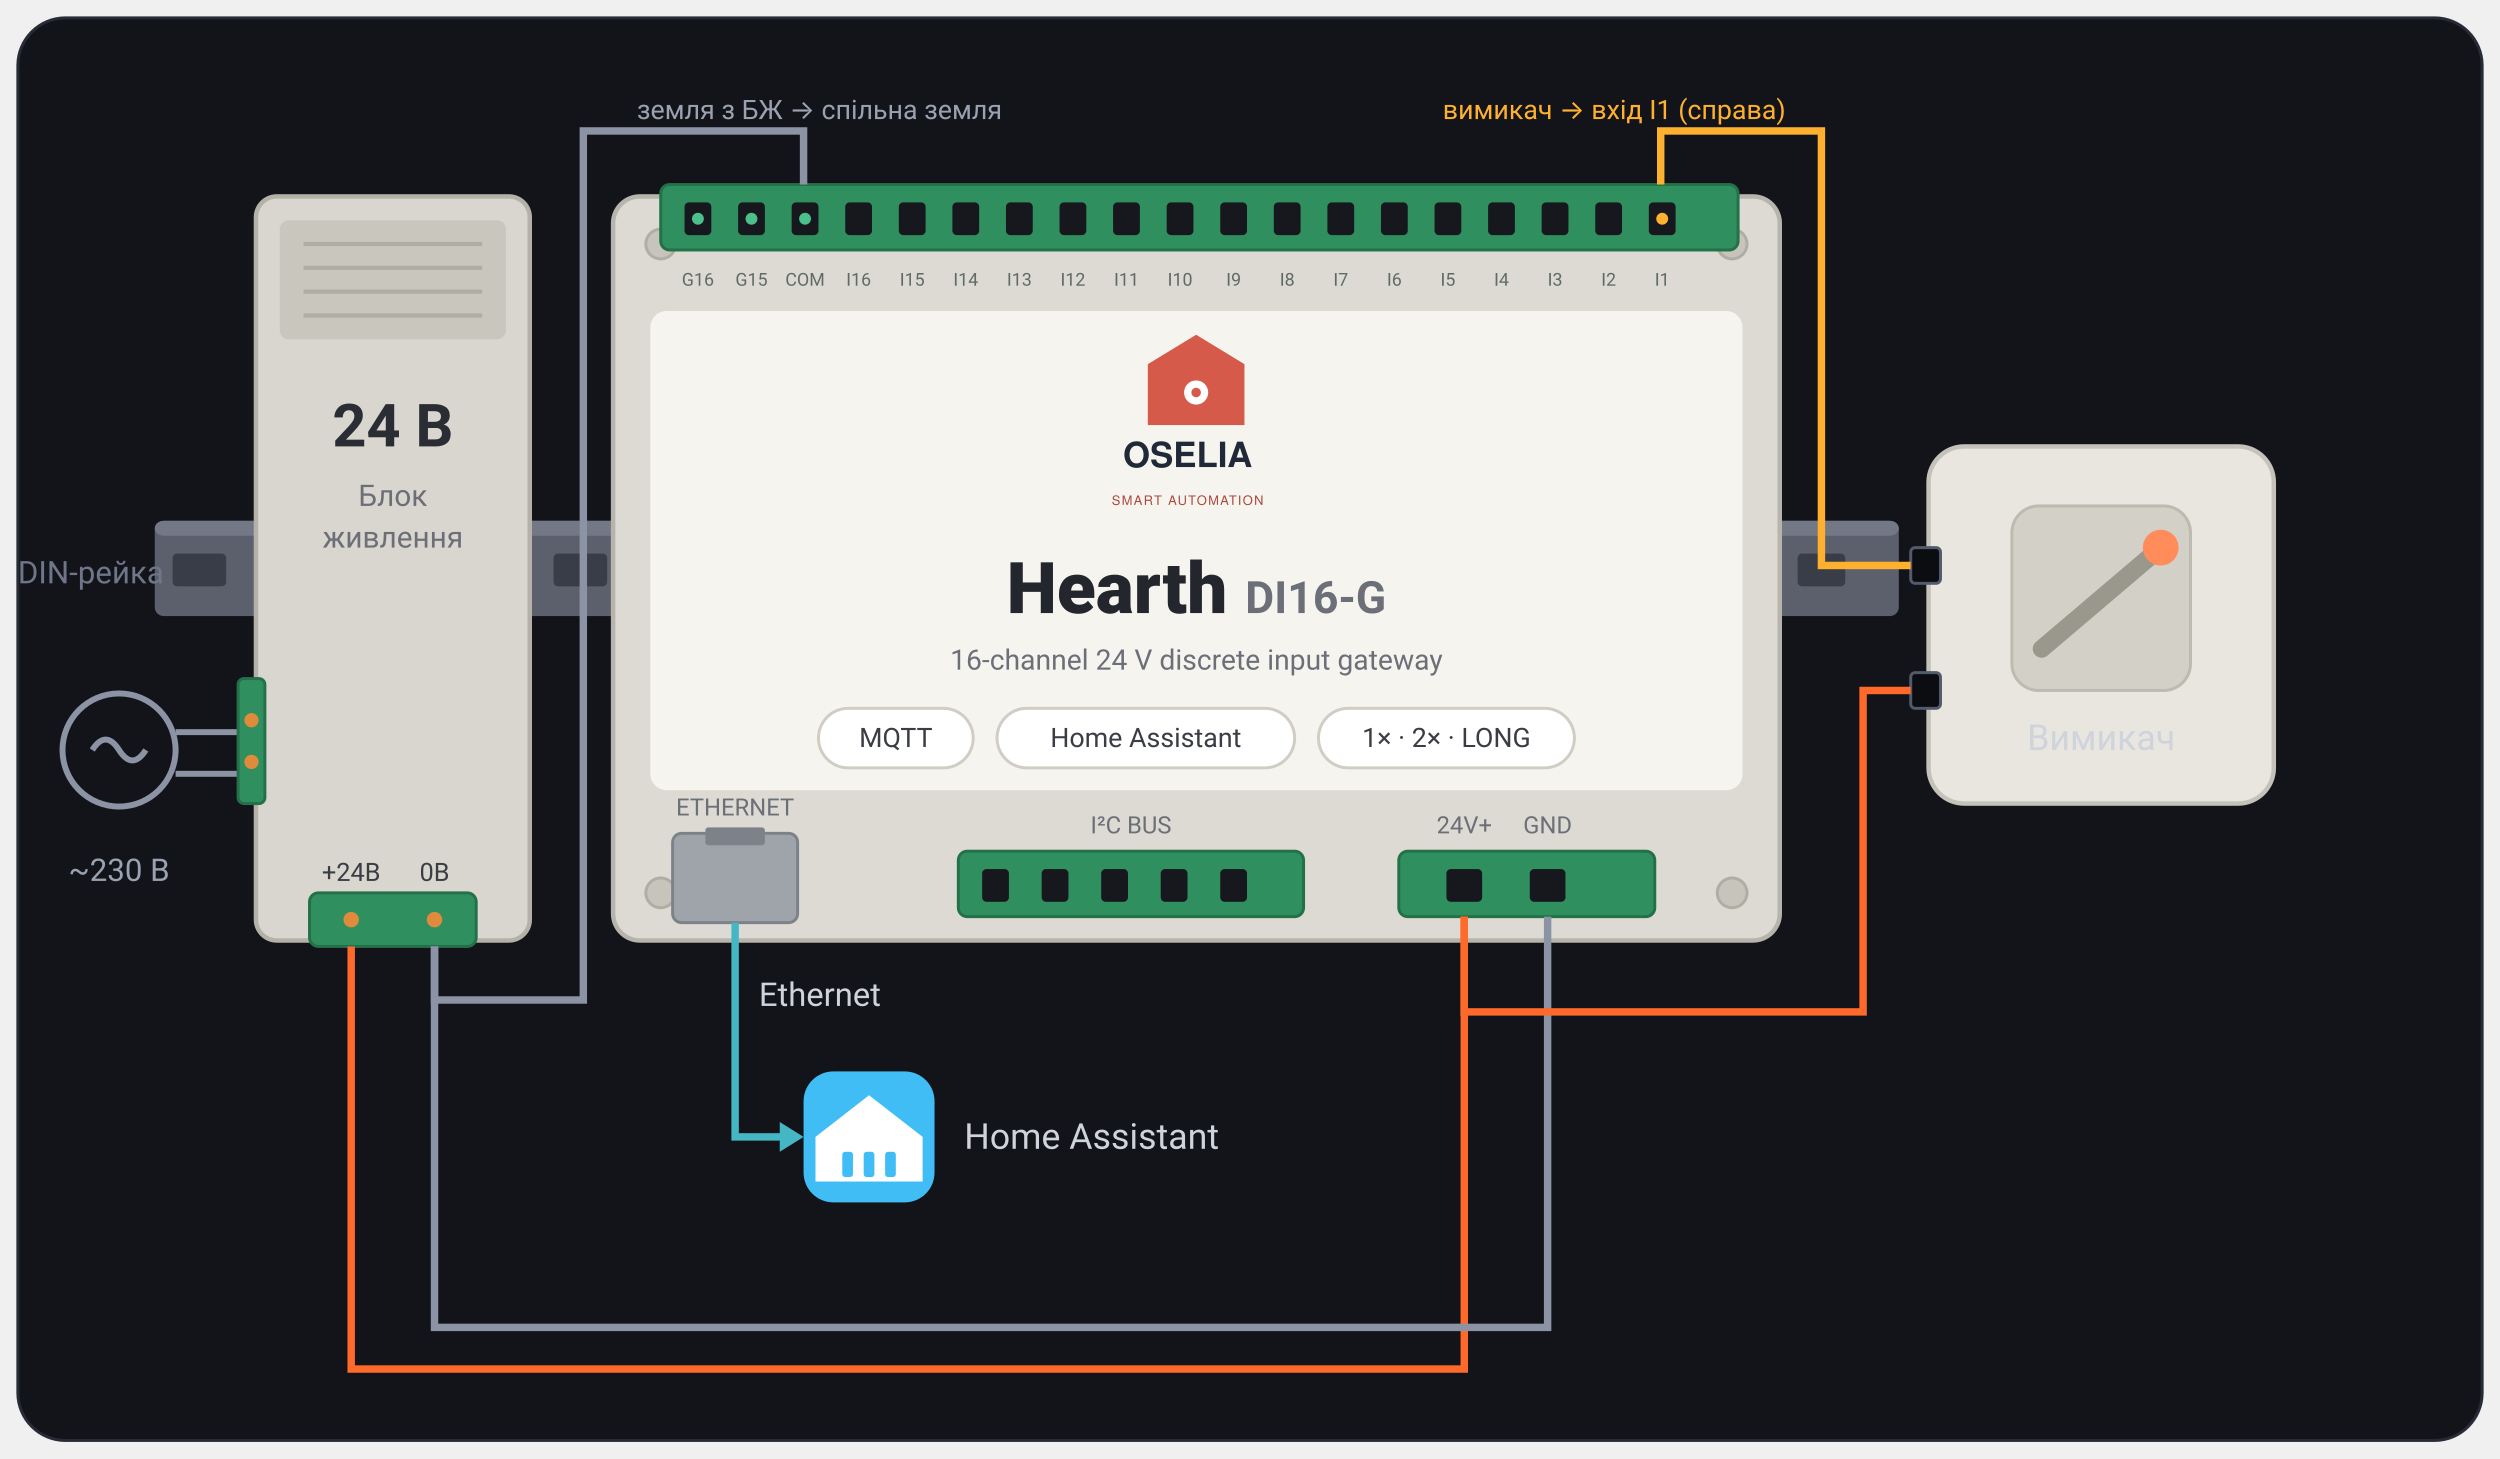
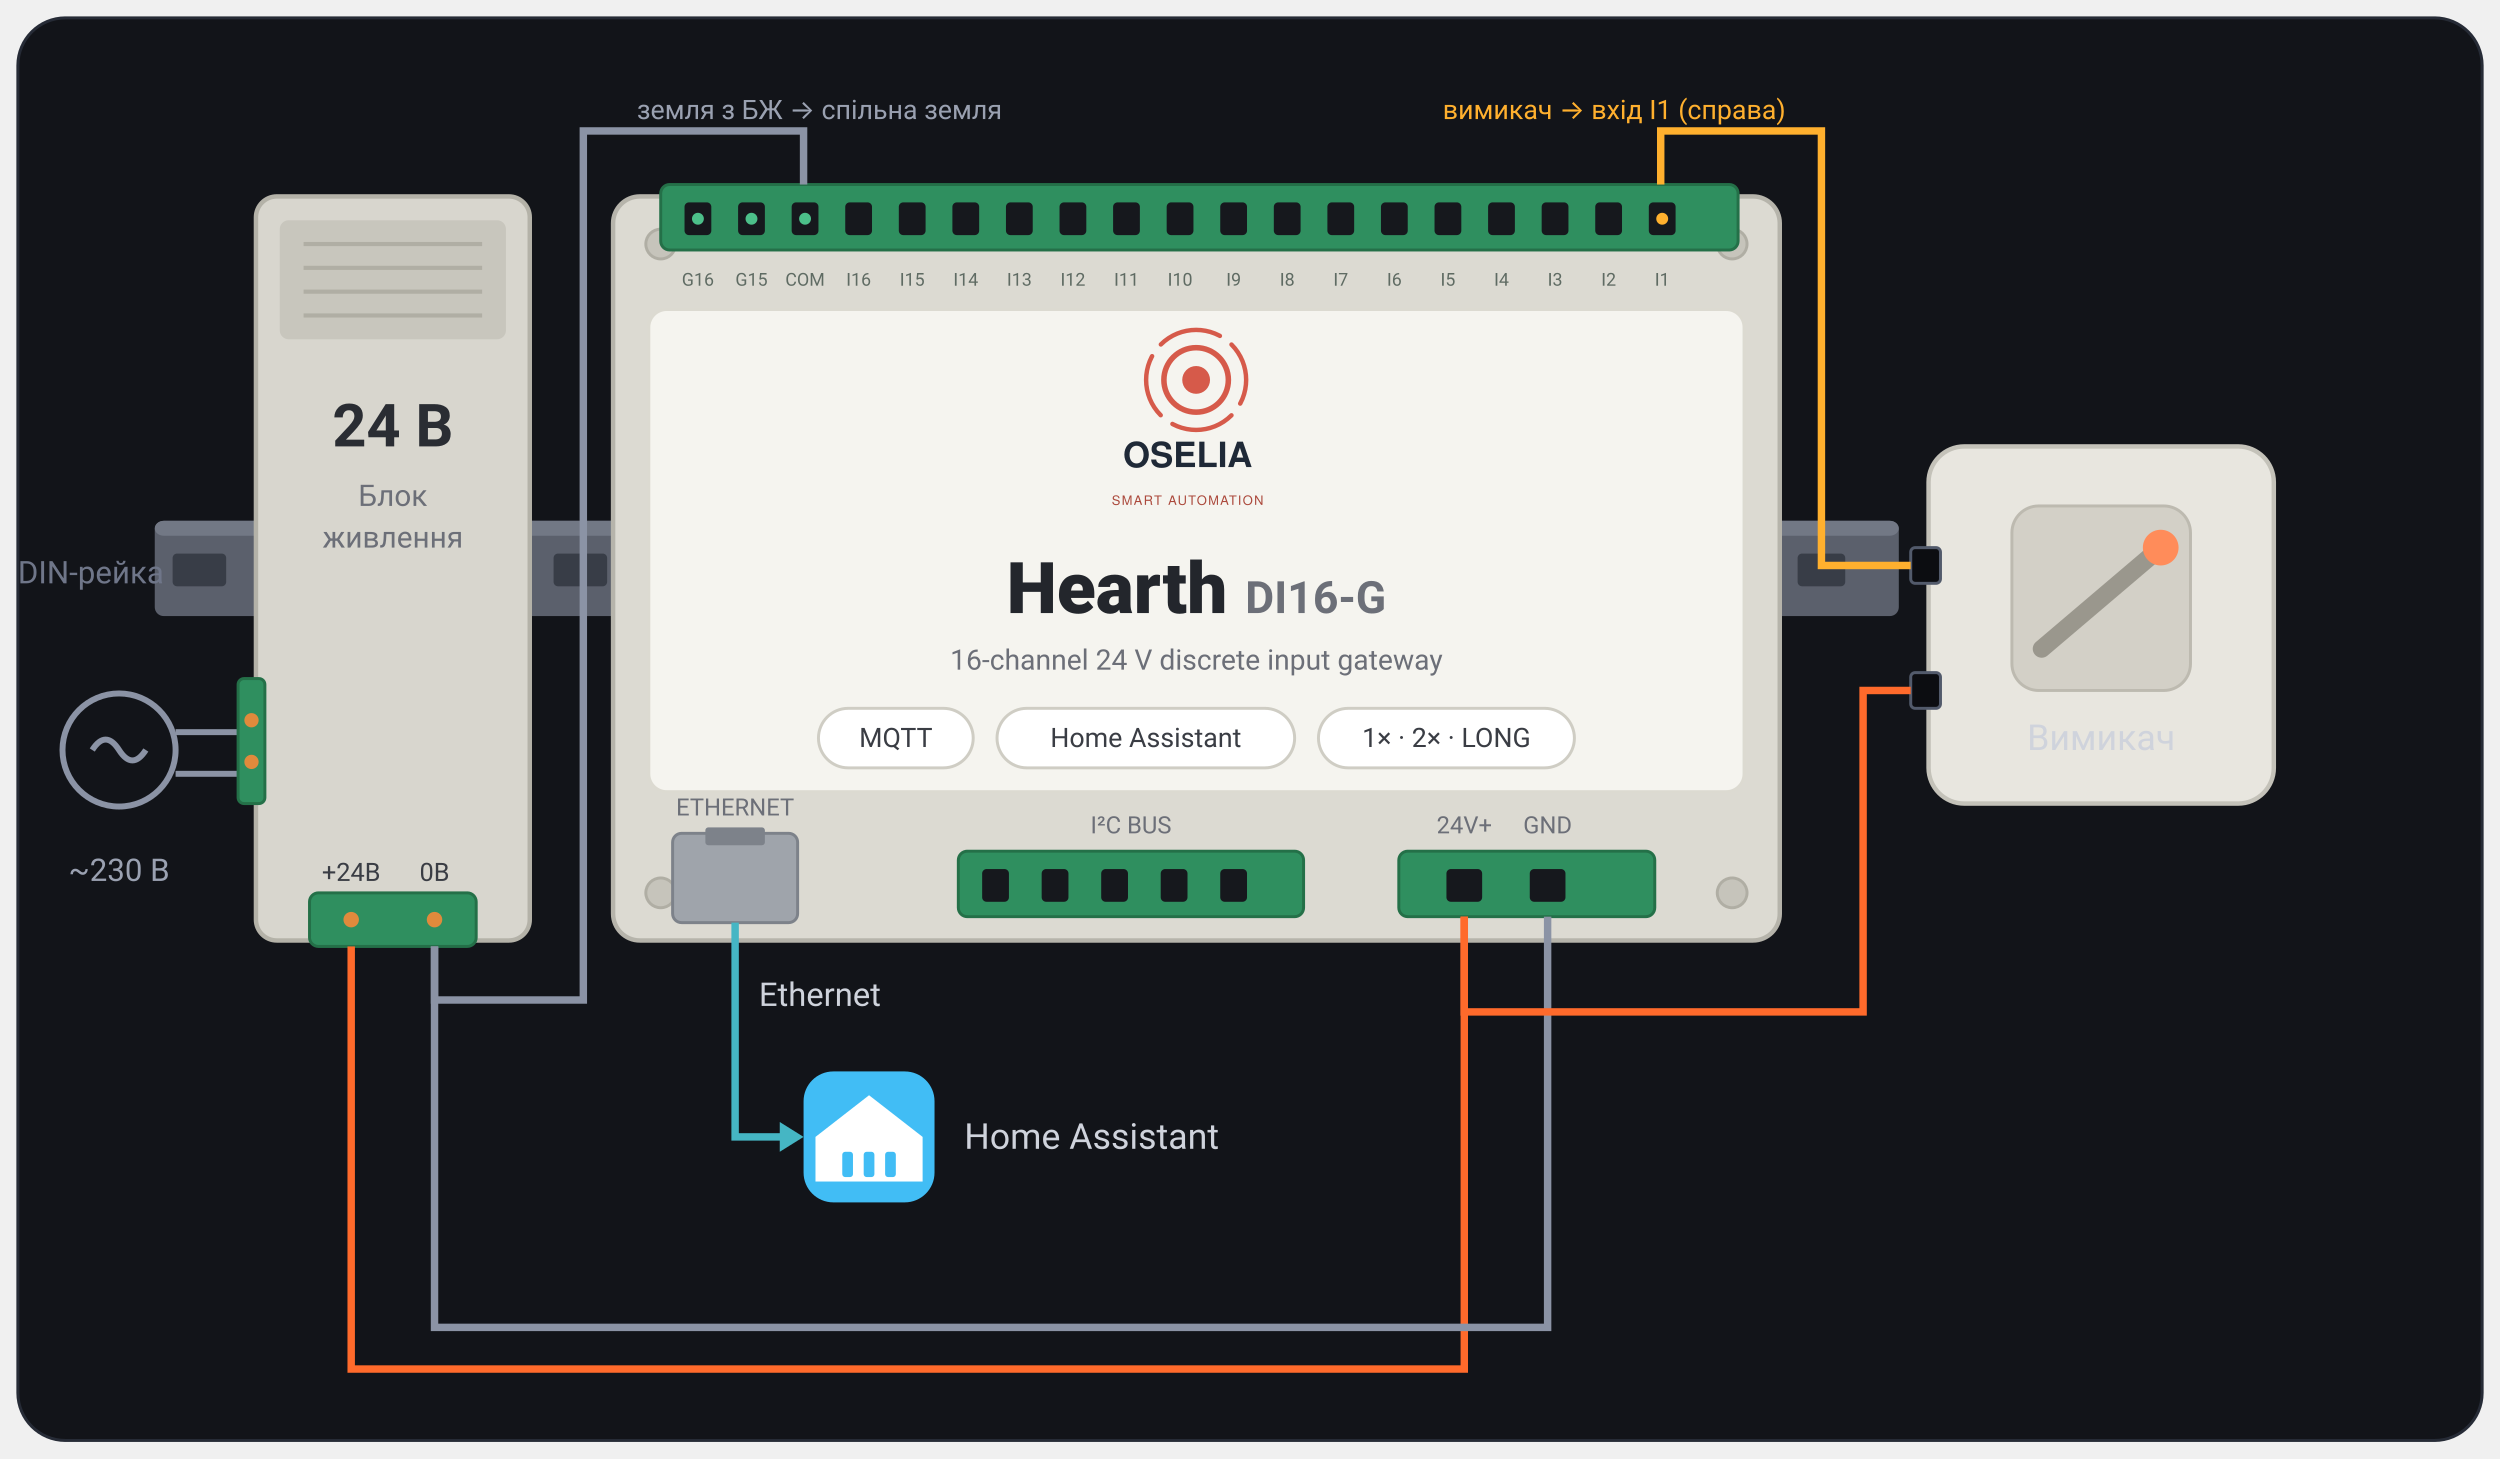
<svg xmlns="http://www.w3.org/2000/svg" viewBox="0 0 840 490" role="img" aria-label="Блок живлення 24 В, шлюз OSELIA Hearth DI16-G і вимикач на DIN-рейці, під'єднані до Home Assistant" font-family="ui-sans-serif, system-ui, -apple-system, Segoe UI, Roboto, sans-serif">
  <rect x="6" y="6" width="828" height="478" rx="16" fill="#121419" stroke="#262b36" />
  <g>
    <rect x="52" y="175" width="586" height="32" rx="3" fill="#5b606c" />
    <rect x="52" y="175" width="586" height="5" rx="3" fill="#727885" />
    <g fill="#383d47">
      <rect x="58" y="186" width="18" height="11" rx="1.5" />
      <rect x="186" y="186" width="18" height="11" rx="1.5" />
      <rect x="604" y="186" width="16" height="11" rx="1.5" />
    </g>
    <text x="6" y="196" font-size="10.5" fill="#6f7689">DIN-рейка</text>
  </g>
  <g>
    <circle cx="40" cy="252" r="19" fill="none" stroke="#8b93a5" stroke-width="2" />
    <path d="M31 252 q4.5 -7 9 0 t9 0" fill="none" stroke="#8b93a5" stroke-width="2" />
    <text x="40" y="296" font-size="10.5" fill="#9aa1b1" text-anchor="middle">~230 В</text>
    <path d="M59 246 H82" stroke="#8b93a5" stroke-width="2" />
    <path d="M59 260 H82" stroke="#8b93a5" stroke-width="2" />
  </g>
  <g>
    <rect x="86" y="66" width="92" height="250" rx="7" fill="#d8d6ce" stroke="#b4b2a8" stroke-width="1.5" />
    <rect x="94" y="74" width="76" height="40" rx="3" fill="#c8c6bd" />
    <g stroke="#b0aea4" stroke-width="1.4">
      <path d="M102 82 H162" />
      <path d="M102 90 H162" />
      <path d="M102 98 H162" />
      <path d="M102 106 H162" />
    </g>
    <text x="132" y="150" font-size="20" font-weight="700" fill="#2a2d33" text-anchor="middle">24 В</text>
    <text x="132" y="170" font-size="10" fill="#6c6f78" text-anchor="middle">Блок</text>
    <text x="132" y="184" font-size="10" fill="#6c6f78" text-anchor="middle">живлення</text>
    <rect x="80" y="228" width="9" height="42" rx="2" fill="#2f8f5f" stroke="#247048" />
    <circle cx="84.5" cy="242" r="2.4" fill="#e08a3c" />
    <circle cx="84.5" cy="256" r="2.4" fill="#e08a3c" />
    <rect x="104" y="300" width="56" height="18" rx="3" fill="#2f8f5f" stroke="#247048" />
    <circle cx="118" cy="309" r="2.6" fill="#e08a3c" />
    <circle cx="146" cy="309" r="2.6" fill="#e08a3c" />
    <text x="118" y="296" font-size="8.5" fill="#3a3d44" text-anchor="middle">+24В</text>
    <text x="146" y="296" font-size="8.5" fill="#3a3d44" text-anchor="middle">0В</text>
  </g>
  <g>
    <rect x="206" y="66" width="392" height="250" rx="9" fill="#dcdad2" stroke="#b6b4ab" stroke-width="1.5" />
    <g fill="#c6c4bb" stroke="#b0aea4">
      <circle cx="222" cy="82" r="5" />
      <circle cx="582" cy="82" r="5" />
      <circle cx="222" cy="300" r="5" />
      <circle cx="582" cy="300" r="5" />
    </g>
    <rect x="222" y="62" width="362" height="22" rx="3" fill="#2f8f5f" stroke="#247048" />
    <g fill="#16181d">
      <rect x="230" y="68" width="9" height="11" rx="1.5" />
      <rect x="248" y="68" width="9" height="11" rx="1.5" />
      <rect x="266" y="68" width="9" height="11" rx="1.5" />
      <rect x="284" y="68" width="9" height="11" rx="1.5" />
      <rect x="302" y="68" width="9" height="11" rx="1.5" />
      <rect x="320" y="68" width="9" height="11" rx="1.5" />
      <rect x="338" y="68" width="9" height="11" rx="1.5" />
      <rect x="356" y="68" width="9" height="11" rx="1.5" />
      <rect x="374" y="68" width="9" height="11" rx="1.5" />
      <rect x="392" y="68" width="9" height="11" rx="1.5" />
      <rect x="410" y="68" width="9" height="11" rx="1.5" />
      <rect x="428" y="68" width="9" height="11" rx="1.5" />
      <rect x="446" y="68" width="9" height="11" rx="1.5" />
      <rect x="464" y="68" width="9" height="11" rx="1.5" />
      <rect x="482" y="68" width="9" height="11" rx="1.5" />
      <rect x="500" y="68" width="9" height="11" rx="1.5" />
      <rect x="518" y="68" width="9" height="11" rx="1.5" />
      <rect x="536" y="68" width="9" height="11" rx="1.5" />
      <rect x="554" y="68" width="9" height="11" rx="1.5" />
    </g>
    <g fill="#4cc08a">
      <circle cx="234.5" cy="73.5" r="2" />
      <circle cx="252.5" cy="73.5" r="2" />
      <circle cx="270.5" cy="73.5" r="2" />
    </g>
    <circle cx="558.5" cy="73.5" r="2" fill="#ffb02e" />
    <g font-size="6" fill="#5f6b63" text-anchor="middle">
      <text x="234.5" y="96">G16</text>
      <text x="252.5" y="96">G15</text>
      <text x="270.5" y="96">COM</text>
      <text x="288.5" y="96">I16</text>
      <text x="306.5" y="96">I15</text>
      <text x="324.5" y="96">I14</text>
      <text x="342.5" y="96">I13</text>
      <text x="360.5" y="96">I12</text>
      <text x="378.5" y="96">I11</text>
      <text x="396.5" y="96">I10</text>
      <text x="414.5" y="96">I9</text>
      <text x="432.5" y="96">I8</text>
      <text x="450.5" y="96">I7</text>
      <text x="468.5" y="96">I6</text>
      <text x="486.5" y="96">I5</text>
      <text x="504.5" y="96">I4</text>
      <text x="522.5" y="96">I3</text>
      <text x="540.5" y="96">I2</text>
      <text x="558.5" y="96">I1</text>
    </g>
    <rect x="218" y="104" width="368" height="162" rx="6" fill="#f5f4ef" stroke="#dcdad1" />
    <svg x="342" y="110" width="120" height="61" viewBox="0 53 92 49" preserveAspectRatio="xMidYMid meet">
      <g transform="matrix(1 0 0 -1 0 172.91)">
-         <path d="M32.88,93.54 L58.96,93.54 L58.96,109.98 L45.92,117.92 L32.88,109.98 Z " fill="#d65a4a" />
-         <circle cx="45.92" cy="102.33" r="3.26" fill="#ffffff" />
-         <circle cx="45.92" cy="102.33" r="1.28" fill="#d65a4a" />
+         <g transform="translate(45.92,105.73) scale(0.3,-0.3)">
+           <circle r="45" fill="none" stroke="#d65a4a" stroke-width="4" stroke-dasharray="57.5 13.2" stroke-linecap="round" transform="rotate(-45)" />
+           <circle r="29" fill="none" stroke="#d65a4a" stroke-width="5" />
+           <circle r="12.5" fill="#d65a4a" />
+         </g>
        <text transform="translate(26.17,82.20) scale(1,-1)" font-family="Helvetica, Arial, sans-serif" font-weight="bold" font-size="9.40" fill="#1f2937">OSELIA</text>
        <text transform="translate(23.14,72.00) scale(1,-1)" font-family="Helvetica, Arial, sans-serif" font-weight="normal" font-size="3.50" letter-spacing="0.35" fill="#ab483b">SMART AUTOMATION</text>
      </g>
    </svg>
    <text x="402" y="206" font-size="24" font-weight="800" fill="#23262c" text-anchor="middle">Hearth <tspan font-size="15" font-weight="600" fill="#6c6f78">DI16-G</tspan>
    </text>
    <text x="402" y="225" font-size="9.5" fill="#6c6f78" text-anchor="middle">16-channel 24 V discrete input gateway</text>
    <g font-size="9" fill="#3a3d44" text-anchor="middle">
      <rect x="275" y="238" width="52" height="20" rx="10" fill="#fff" stroke="#cfcdc4" />
      <text x="301" y="251">MQTT</text>
      <rect x="335" y="238" width="100" height="20" rx="10" fill="#fff" stroke="#cfcdc4" />
      <text x="385" y="251">Home Assistant</text>
      <rect x="443" y="238" width="86" height="20" rx="10" fill="#fff" stroke="#cfcdc4" />
      <text x="486" y="251">1× · 2× · LONG</text>
    </g>
    <rect x="226" y="280" width="42" height="30" rx="3" fill="#9fa4ab" stroke="#7d828a" />
    <rect x="237" y="278" width="20" height="6" rx="1" fill="#7d828a" />
    <text x="247" y="274" font-size="8" fill="#6c6f78" text-anchor="middle">ETHERNET</text>
    <rect x="322" y="286" width="116" height="22" rx="3" fill="#2f8f5f" stroke="#247048" />
    <g fill="#16181d">
      <rect x="330" y="292" width="9" height="11" rx="1.5" />
      <rect x="350" y="292" width="9" height="11" rx="1.5" />
      <rect x="370" y="292" width="9" height="11" rx="1.5" />
      <rect x="390" y="292" width="9" height="11" rx="1.5" />
      <rect x="410" y="292" width="9" height="11" rx="1.5" />
    </g>
    <text x="380" y="280" font-size="8" fill="#6c6f78" text-anchor="middle">I²C BUS</text>
    <rect x="470" y="286" width="86" height="22" rx="3" fill="#2f8f5f" stroke="#247048" />
    <g fill="#16181d">
      <rect x="486" y="292" width="12" height="11" rx="1.5" />
      <rect x="514" y="292" width="12" height="11" rx="1.5" />
    </g>
    <text x="492" y="280" font-size="8" fill="#6c6f78" text-anchor="middle">24V+</text>
    <text x="520" y="280" font-size="8" fill="#6c6f78" text-anchor="middle">GND</text>
  </g>
  <g>
    <rect x="648" y="150" width="116" height="120" rx="12" fill="#e8e6df" stroke="#c4c2b9" stroke-width="1.5" />
    <rect x="676" y="170" width="60" height="62" rx="9" fill="#d3d0c7" stroke="#bdbab0" />
    <path d="M686 218 L726 184" stroke="#9a978d" stroke-width="6" stroke-linecap="round" />
    <circle cx="726" cy="184" r="6" fill="#ff8c5a" />
    <text x="706" y="252" font-size="12" fill="#cfd3dc" text-anchor="middle">Вимикач</text>
    <rect x="642" y="184" width="10" height="12" rx="1.5" fill="#0c0d11" stroke="#525a6b" />
    <rect x="642" y="226" width="10" height="12" rx="1.5" fill="#0c0d11" stroke="#525a6b" />
  </g>
  <g>
    <rect x="270" y="360" width="44" height="44" rx="10" fill="#41bdf5" />
    <path d="M292 368 L310 382 L310 397 L274 397 L274 382 Z" fill="#fff" />
    <g fill="#41bdf5">
      <rect x="283" y="387" width="3.6" height="8.5" rx="1" />
      <rect x="290.2" y="387" width="3.6" height="8.5" rx="1" />
      <rect x="297.4" y="387" width="3.6" height="8.5" rx="1" />
    </g>
    <text x="324" y="386" font-size="12" fill="#cfd3dc">Home Assistant</text>
  </g>
  <path d="M118 318 V460 H492 V308" fill="none" stroke="#ff6a2b" stroke-width="2.5" />
  <path d="M146 318 V446 H520 V308" fill="none" stroke="#8b93a5" stroke-width="2.5" />
  <path d="M492 308 V340 H626 V232 H642" fill="none" stroke="#ff6a2b" stroke-width="2.5" />
  <path d="M642 190 H612 V44 H558 V62" fill="none" stroke="#ffb02e" stroke-width="2.5" />
  <text x="600" y="40" font-size="9" fill="#ffb02e" text-anchor="end">вимикач → вхід I1 (справа)</text>
  <path d="M146 318 V336 H196 V44 H270 V62" fill="none" stroke="#8b93a5" stroke-width="2.5" />
  <text x="214" y="40" font-size="9" fill="#9aa1b1" text-anchor="start">земля з БЖ → спільна земля</text>
  <path d="M247 310 V382 H266" fill="none" stroke="#45b6c4" stroke-width="2.5" />
  <path d="M262 377 l8 5 l-8 5 z" fill="#45b6c4" />
  <text x="255" y="338" font-size="11" fill="#cfd3dc">Ethernet</text>
</svg>
